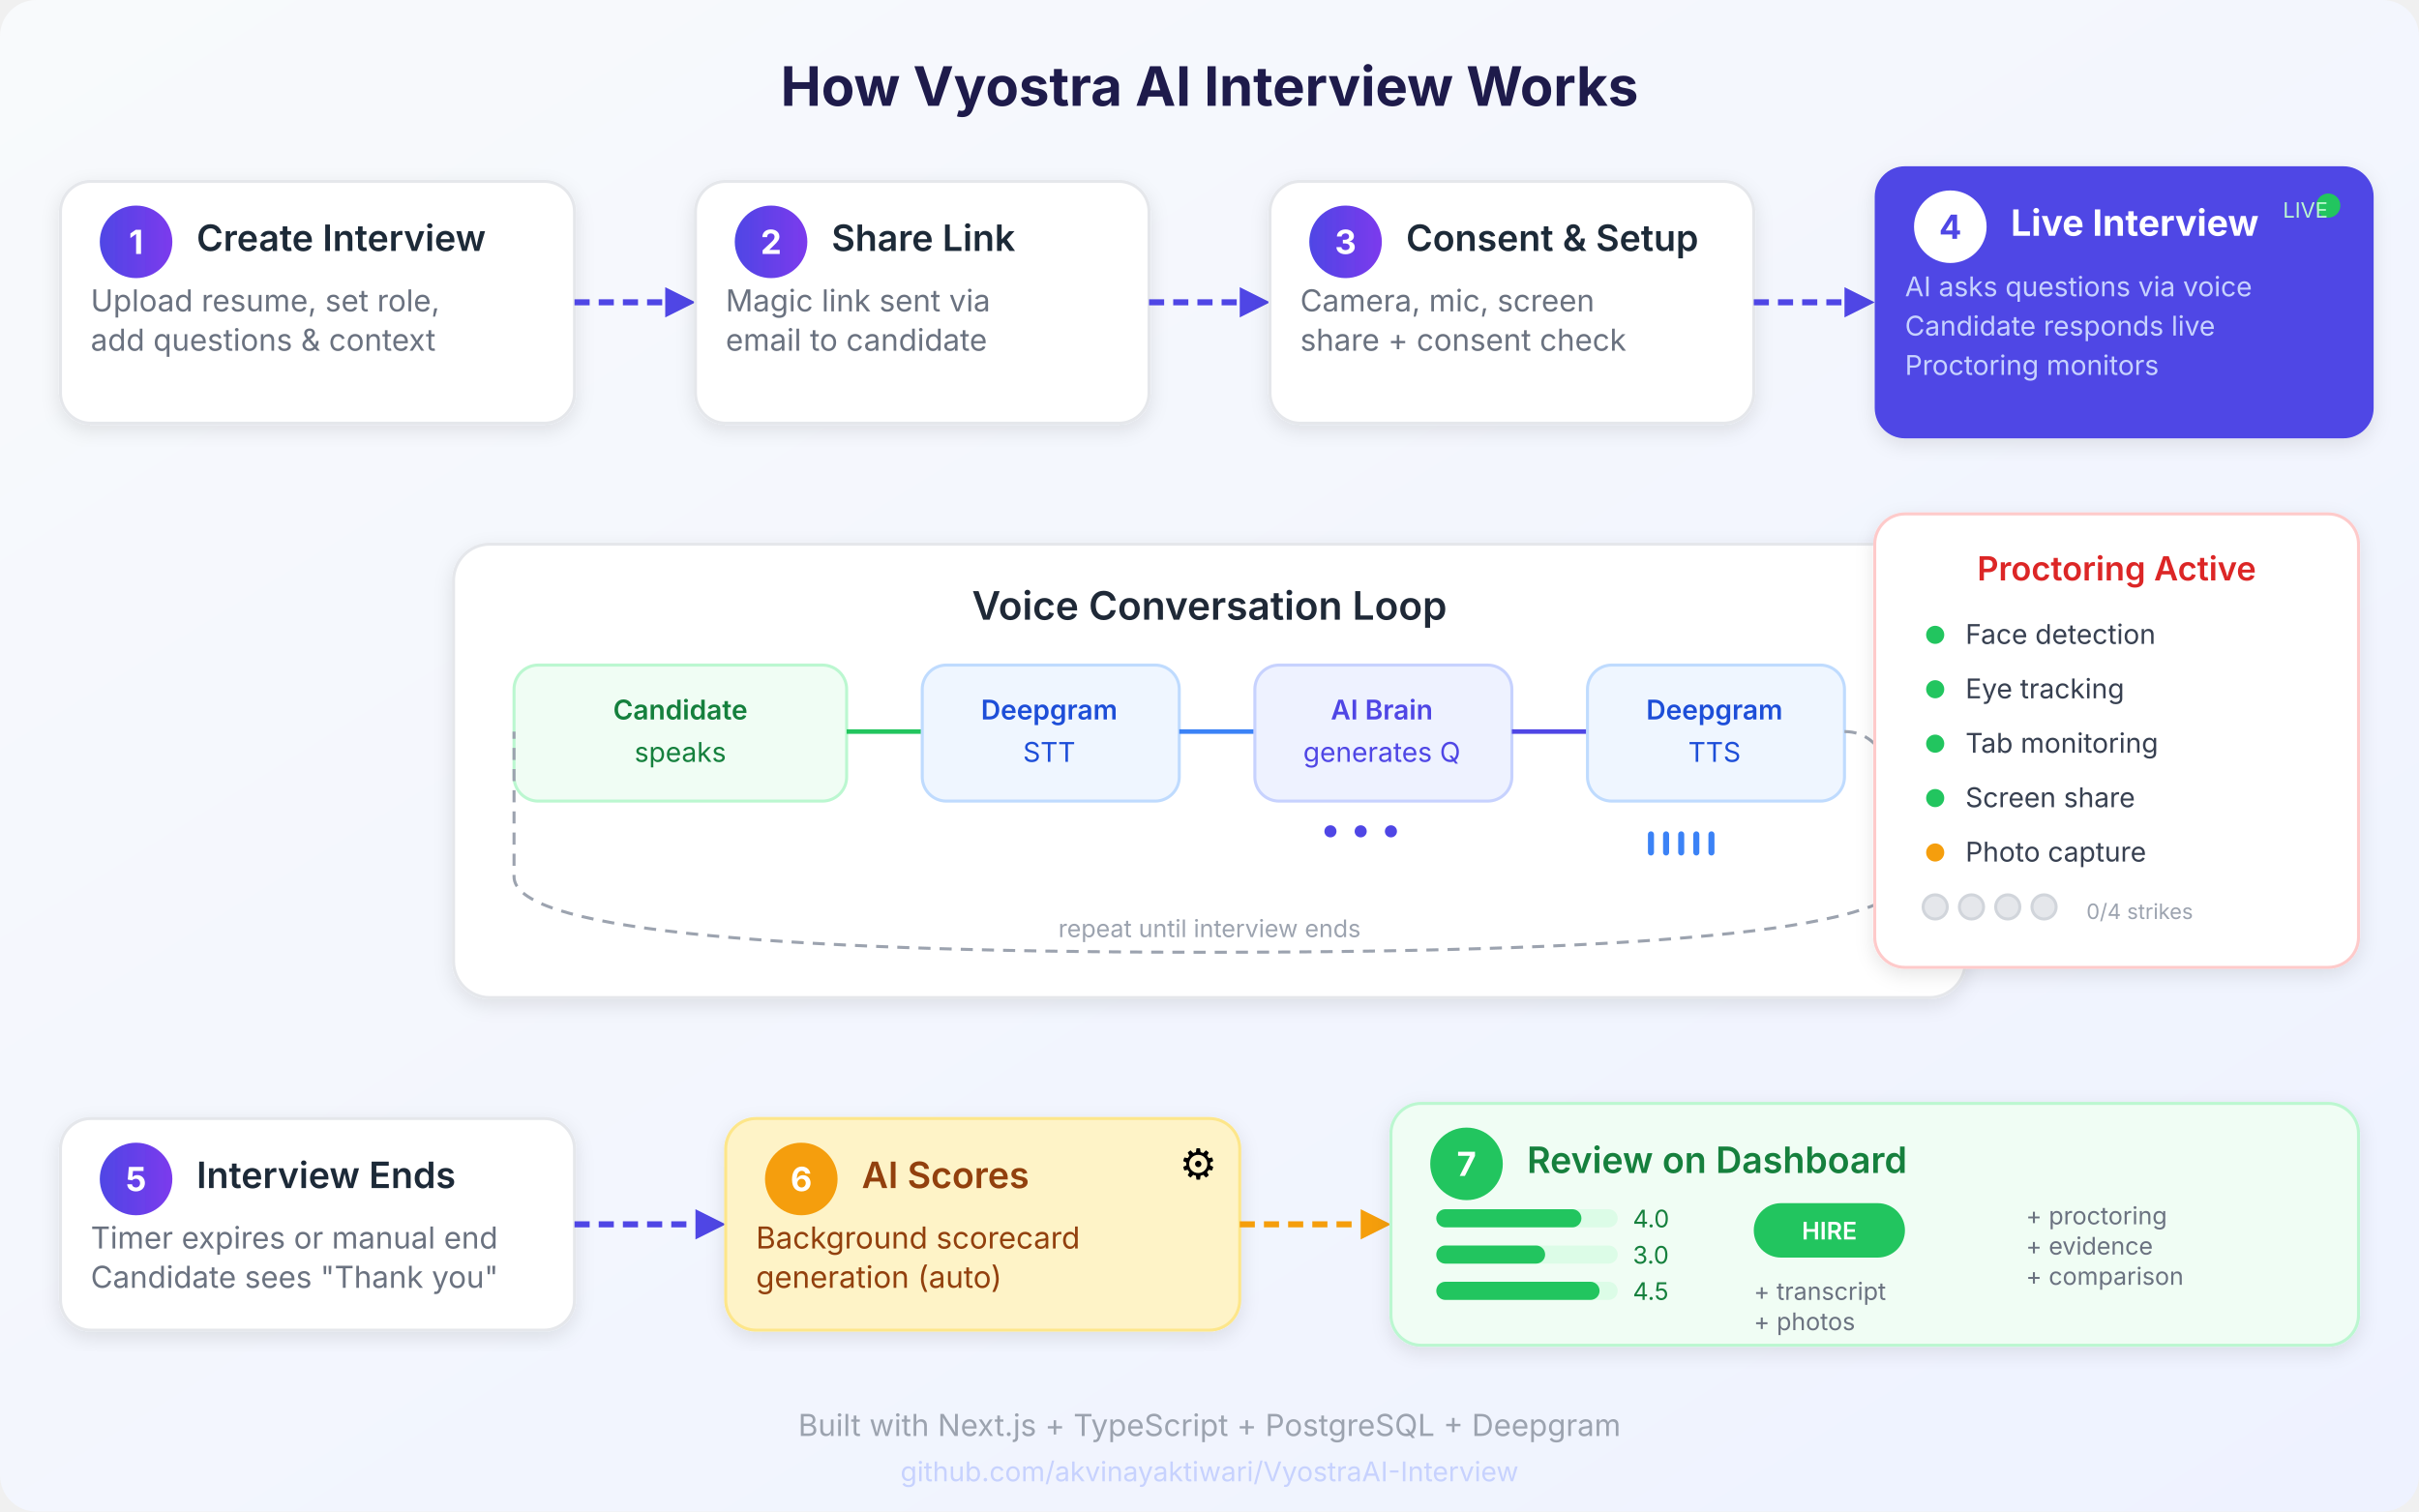
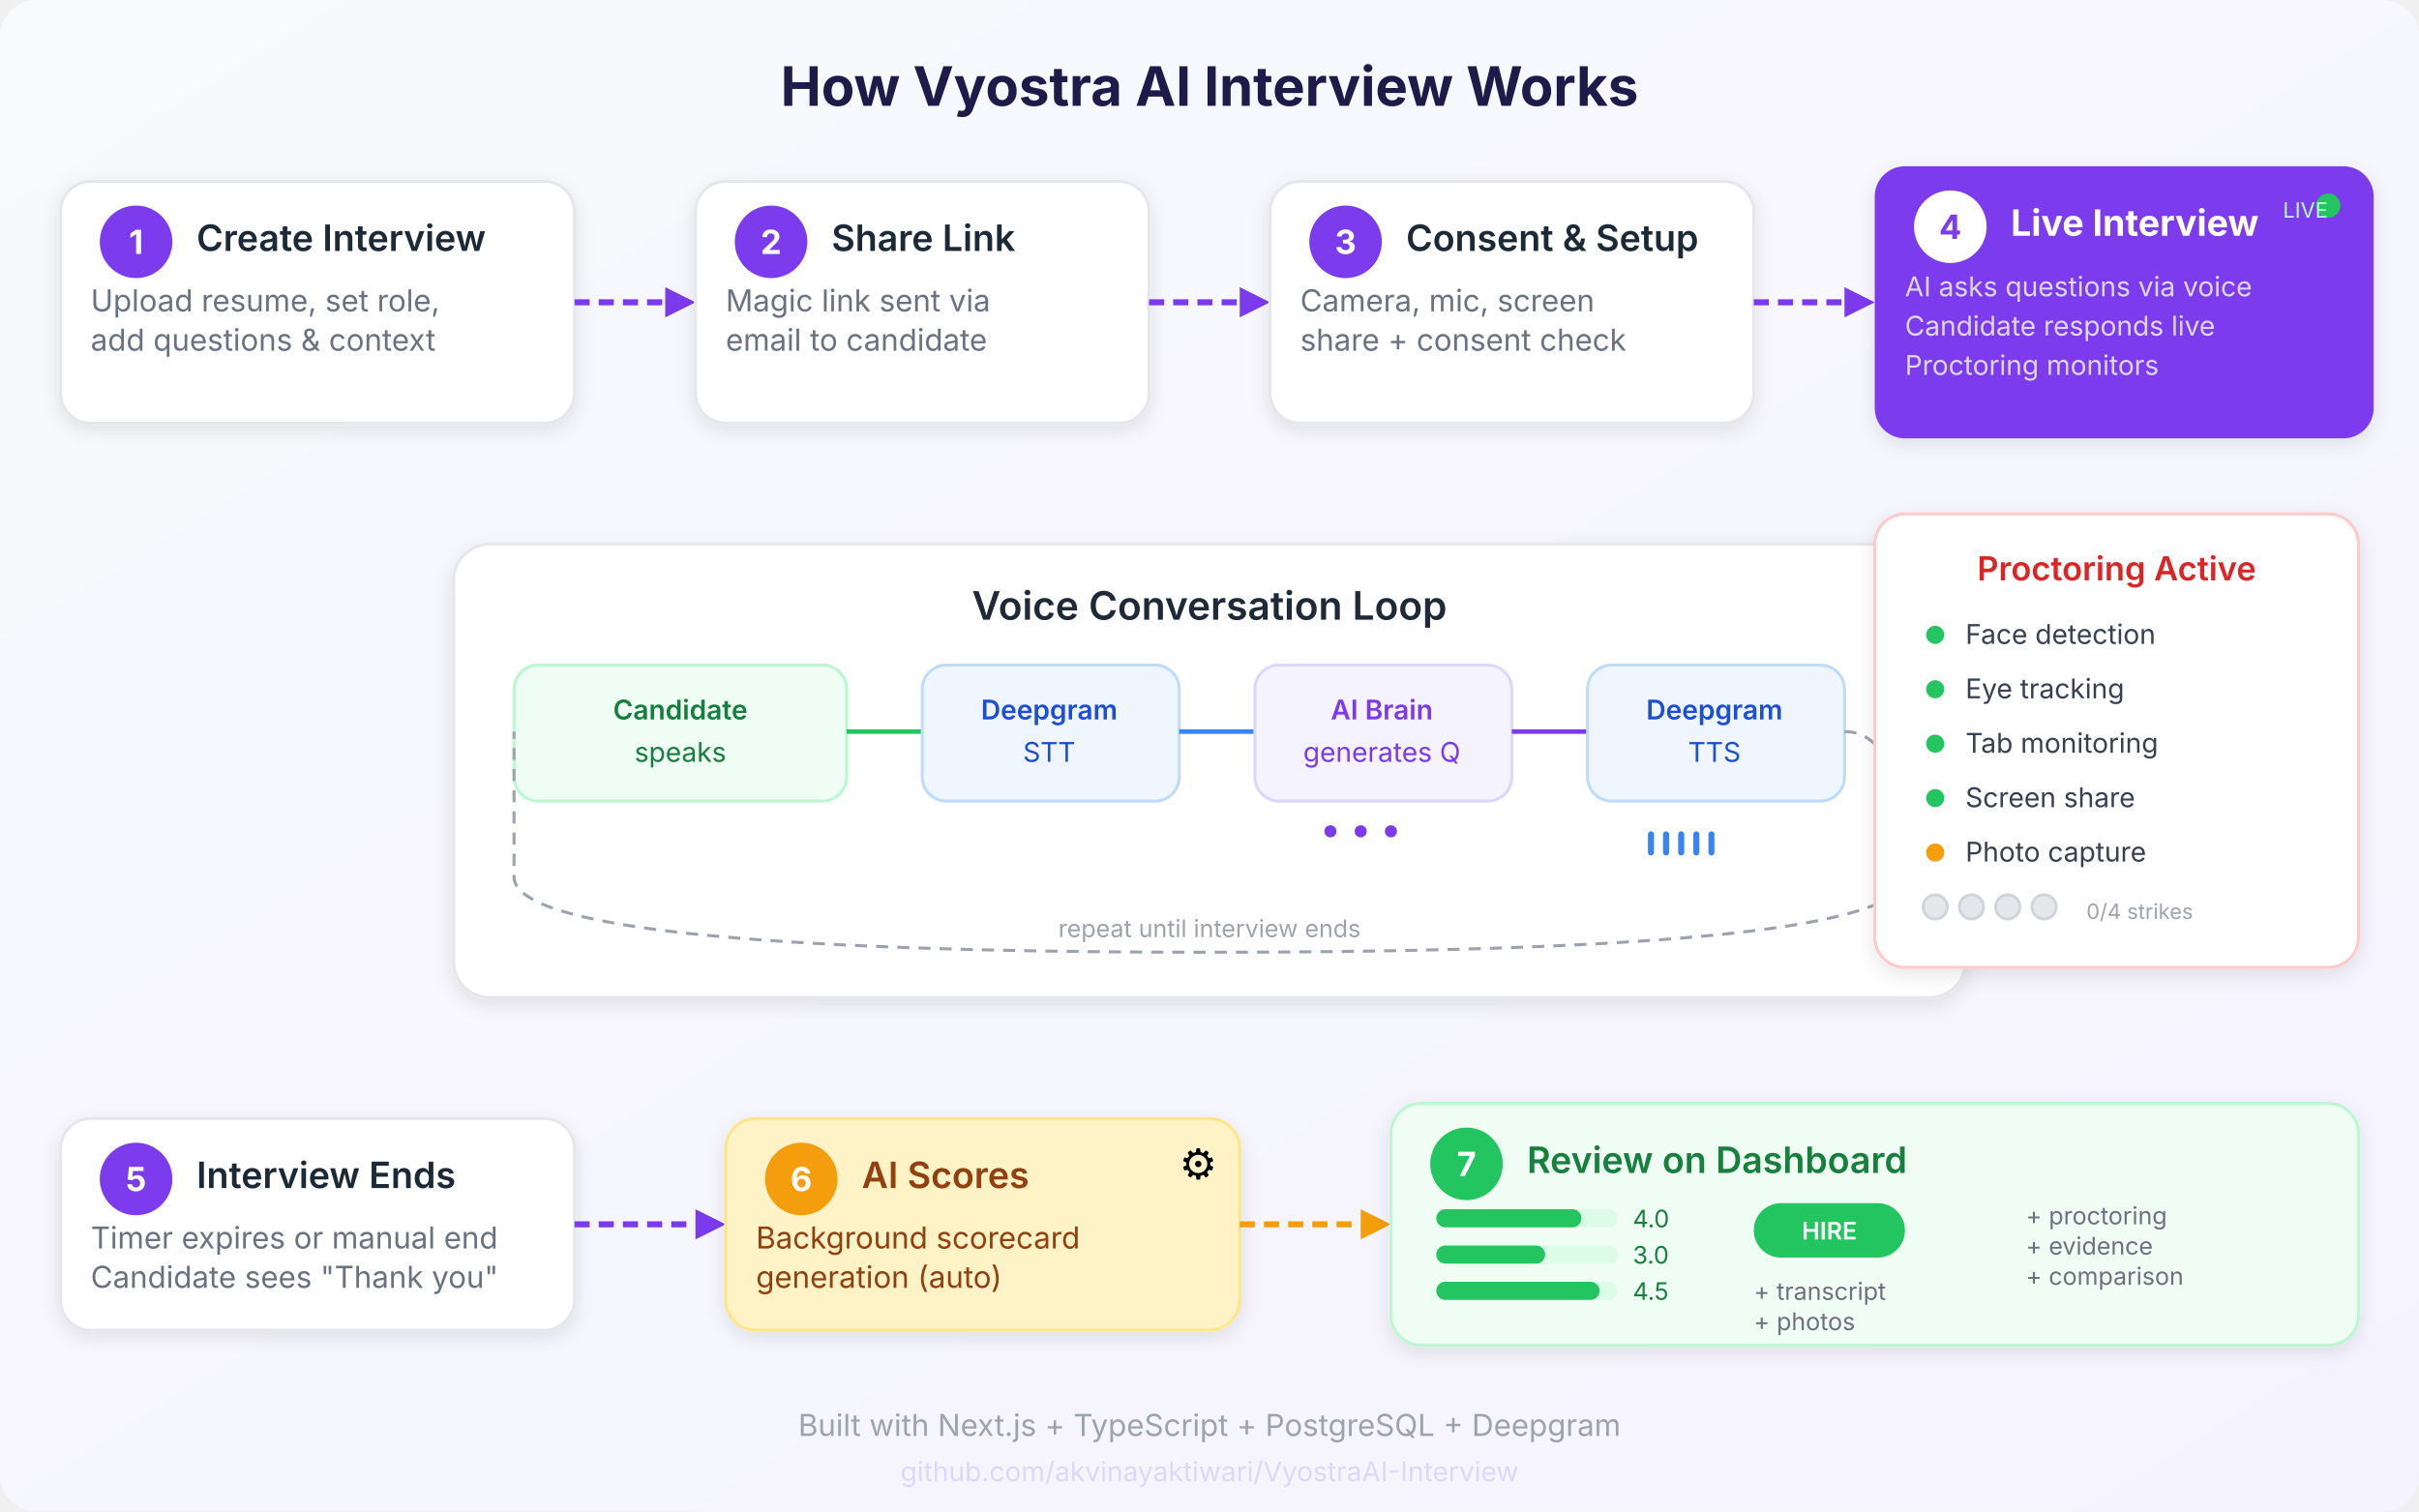
<svg xmlns="http://www.w3.org/2000/svg" viewBox="0 0 800 500" font-family="Inter, system-ui, sans-serif">
  <defs>
    <linearGradient id="bg" x1="0" y1="0" x2="1" y2="1">
      <stop offset="0%" stop-color="#f8fafc" />
-       <stop offset="100%" stop-color="#eef2ff" />
+       <stop offset="100%" stop-color="#f5f3ff" />
    </linearGradient>
    <linearGradient id="indigo" x1="0" y1="0" x2="1" y2="0">
-       <stop offset="0%" stop-color="#4f46e5" />
+       <stop offset="0%" stop-color="#7c3aed" />
      <stop offset="100%" stop-color="#7c3aed" />
    </linearGradient>
    <filter id="shadow">
      <feDropShadow dx="0" dy="2" stdDeviation="3" flood-opacity="0.1" />
    </filter>
  </defs>
  <rect width="800" height="500" fill="url(#bg)" rx="12" />
  <text x="400" y="35" text-anchor="middle" font-size="18" font-weight="700" fill="#1e1b4b">How Vyostra AI Interview Works</text>
  <g filter="url(#shadow)">
    <rect x="20" y="60" width="170" height="80" rx="10" fill="white" stroke="#e5e7eb" />
    <circle cx="45" cy="80" r="12" fill="url(#indigo)" />
    <text x="45" y="84" text-anchor="middle" font-size="11" font-weight="700" fill="white">1</text>
    <text x="65" y="83" font-size="12" font-weight="600" fill="#1f2937">Create Interview</text>
    <text x="30" y="103" font-size="10" fill="#6b7280">Upload resume, set role,</text>
    <text x="30" y="116" font-size="10" fill="#6b7280">add questions &amp; context</text>
  </g>
-   <line x1="190" y1="100" x2="220" y2="100" stroke="#4f46e5" stroke-width="2" stroke-dasharray="5,3">
-     <animate attributeName="stroke-dashoffset" values="0;-8" dur="1s" repeatCount="indefinite" />
-   </line>
-   <polygon points="220,95 230,100 220,105" fill="#4f46e5" />
+   <line x1="190" y1="100" x2="220" y2="100" stroke="#7c3aed" stroke-width="2" stroke-dasharray="5,3">
+     <animate attributeName="stroke-dashoffset" values="0;-8" dur="1s" repeatCount="indefinite" />
+   </line>
+   <polygon points="220,95 230,100 220,105" fill="#7c3aed" />
  <g filter="url(#shadow)">
    <rect x="230" y="60" width="150" height="80" rx="10" fill="white" stroke="#e5e7eb" />
    <circle cx="255" cy="80" r="12" fill="url(#indigo)" />
    <text x="255" y="84" text-anchor="middle" font-size="11" font-weight="700" fill="white">2</text>
    <text x="275" y="83" font-size="12" font-weight="600" fill="#1f2937">Share Link</text>
    <text x="240" y="103" font-size="10" fill="#6b7280">Magic link sent via</text>
    <text x="240" y="116" font-size="10" fill="#6b7280">email to candidate</text>
  </g>
-   <line x1="380" y1="100" x2="410" y2="100" stroke="#4f46e5" stroke-width="2" stroke-dasharray="5,3">
-     <animate attributeName="stroke-dashoffset" values="0;-8" dur="1s" repeatCount="indefinite" />
-   </line>
-   <polygon points="410,95 420,100 410,105" fill="#4f46e5" />
+   <line x1="380" y1="100" x2="410" y2="100" stroke="#7c3aed" stroke-width="2" stroke-dasharray="5,3">
+     <animate attributeName="stroke-dashoffset" values="0;-8" dur="1s" repeatCount="indefinite" />
+   </line>
+   <polygon points="410,95 420,100 410,105" fill="#7c3aed" />
  <g filter="url(#shadow)">
    <rect x="420" y="60" width="160" height="80" rx="10" fill="white" stroke="#e5e7eb" />
    <circle cx="445" cy="80" r="12" fill="url(#indigo)" />
    <text x="445" y="84" text-anchor="middle" font-size="11" font-weight="700" fill="white">3</text>
    <text x="465" y="83" font-size="12" font-weight="600" fill="#1f2937">Consent &amp; Setup</text>
    <text x="430" y="103" font-size="10" fill="#6b7280">Camera, mic, screen</text>
    <text x="430" y="116" font-size="10" fill="#6b7280">share + consent check</text>
  </g>
-   <line x1="580" y1="100" x2="610" y2="100" stroke="#4f46e5" stroke-width="2" stroke-dasharray="5,3">
-     <animate attributeName="stroke-dashoffset" values="0;-8" dur="1s" repeatCount="indefinite" />
-   </line>
-   <polygon points="610,95 620,100 610,105" fill="#4f46e5" />
-   <g filter="url(#shadow)">
-     <rect x="620" y="55" width="165" height="90" rx="10" fill="#4f46e5" />
+   <line x1="580" y1="100" x2="610" y2="100" stroke="#7c3aed" stroke-width="2" stroke-dasharray="5,3">
+     <animate attributeName="stroke-dashoffset" values="0;-8" dur="1s" repeatCount="indefinite" />
+   </line>
+   <polygon points="610,95 620,100 610,105" fill="#7c3aed" />
+   <g filter="url(#shadow)">
+     <rect x="620" y="55" width="165" height="90" rx="10" fill="#7c3aed" />
    <circle cx="645" cy="75" r="12" fill="white" />
-     <text x="645" y="79" text-anchor="middle" font-size="11" font-weight="700" fill="#4f46e5">4</text>
+     <text x="645" y="79" text-anchor="middle" font-size="11" font-weight="700" fill="#7c3aed">4</text>
    <text x="665" y="78" font-size="12" font-weight="700" fill="white">Live Interview</text>
-     <text x="630" y="98" font-size="9" fill="#c7d2fe">AI asks questions via voice</text>
-     <text x="630" y="111" font-size="9" fill="#c7d2fe">Candidate responds live</text>
-     <text x="630" y="124" font-size="9" fill="#c7d2fe">Proctoring monitors</text>
+     <text x="630" y="98" font-size="9" fill="#ddd6fe">AI asks questions via voice</text>
+     <text x="630" y="111" font-size="9" fill="#ddd6fe">Candidate responds live</text>
+     <text x="630" y="124" font-size="9" fill="#ddd6fe">Proctoring monitors</text>
    <circle cx="770" cy="68" r="4" fill="#22c55e">
      <animate attributeName="r" values="3;5;3" dur="1.5s" repeatCount="indefinite" />
      <animate attributeName="opacity" values="1;0.5;1" dur="1.5s" repeatCount="indefinite" />
    </circle>
    <text x="755" y="72" font-size="7" fill="#bbf7d0">LIVE</text>
  </g>
  <g transform="translate(150, 180)">
    <rect width="500" height="150" rx="12" fill="white" stroke="#e5e7eb" filter="url(#shadow)" />
    <text x="250" y="25" text-anchor="middle" font-size="13" font-weight="600" fill="#1f2937">Voice Conversation Loop</text>
    <rect x="20" y="40" width="110" height="45" rx="8" fill="#f0fdf4" stroke="#bbf7d0" />
    <text x="75" y="58" text-anchor="middle" font-size="9" font-weight="600" fill="#15803d">Candidate</text>
    <text x="75" y="72" text-anchor="middle" font-size="9" fill="#15803d">speaks</text>
    <line x1="130" y1="62" x2="155" y2="62" stroke="#22c55e" stroke-width="1.5" marker-end="url(#arrowGreen)">
      <animate attributeName="stroke-dashoffset" values="0;-6" dur="0.8s" repeatCount="indefinite" />
    </line>
    <rect x="155" y="40" width="85" height="45" rx="8" fill="#eff6ff" stroke="#bfdbfe" />
    <text x="197" y="58" text-anchor="middle" font-size="9" font-weight="600" fill="#1d4ed8">Deepgram</text>
    <text x="197" y="72" text-anchor="middle" font-size="9" fill="#1d4ed8">STT</text>
    <line x1="240" y1="62" x2="265" y2="62" stroke="#3b82f6" stroke-width="1.5" />
-     <rect x="265" y="40" width="85" height="45" rx="8" fill="#eef2ff" stroke="#c7d2fe" />
-     <text x="307" y="58" text-anchor="middle" font-size="9" font-weight="600" fill="#4f46e5">AI Brain</text>
-     <text x="307" y="72" text-anchor="middle" font-size="9" fill="#4f46e5">generates Q</text>
+     <rect x="265" y="40" width="85" height="45" rx="8" fill="#f5f3ff" stroke="#ddd6fe" />
+     <text x="307" y="58" text-anchor="middle" font-size="9" font-weight="600" fill="#7c3aed">AI Brain</text>
+     <text x="307" y="72" text-anchor="middle" font-size="9" fill="#7c3aed">generates Q</text>
    <g>
-       <circle cx="290" cy="95" r="2" fill="#4f46e5">
+       <circle cx="290" cy="95" r="2" fill="#7c3aed">
        <animate attributeName="opacity" values="0.3;1;0.3" dur="1.2s" repeatCount="indefinite" />
      </circle>
-       <circle cx="300" cy="95" r="2" fill="#4f46e5">
+       <circle cx="300" cy="95" r="2" fill="#7c3aed">
        <animate attributeName="opacity" values="0.3;1;0.3" dur="1.2s" begin="0.2s" repeatCount="indefinite" />
      </circle>
-       <circle cx="310" cy="95" r="2" fill="#4f46e5">
+       <circle cx="310" cy="95" r="2" fill="#7c3aed">
        <animate attributeName="opacity" values="0.3;1;0.3" dur="1.2s" begin="0.4s" repeatCount="indefinite" />
      </circle>
    </g>
-     <line x1="350" y1="62" x2="375" y2="62" stroke="#4f46e5" stroke-width="1.5" />
+     <line x1="350" y1="62" x2="375" y2="62" stroke="#7c3aed" stroke-width="1.5" />
    <rect x="375" y="40" width="85" height="45" rx="8" fill="#eff6ff" stroke="#bfdbfe" />
    <text x="417" y="58" text-anchor="middle" font-size="9" font-weight="600" fill="#1d4ed8">Deepgram</text>
    <text x="417" y="72" text-anchor="middle" font-size="9" fill="#1d4ed8">TTS</text>
    <g transform="translate(395, 95)">
      <rect x="0" y="0" width="2" height="8" rx="1" fill="#3b82f6">
        <animate attributeName="height" values="4;10;4" dur="0.6s" repeatCount="indefinite" />
        <animate attributeName="y" values="2;-1;2" dur="0.6s" repeatCount="indefinite" />
      </rect>
      <rect x="5" y="0" width="2" height="8" rx="1" fill="#3b82f6">
        <animate attributeName="height" values="6;3;6" dur="0.6s" begin="0.1s" repeatCount="indefinite" />
        <animate attributeName="y" values="1;3;1" dur="0.6s" begin="0.1s" repeatCount="indefinite" />
      </rect>
      <rect x="10" y="0" width="2" height="8" rx="1" fill="#3b82f6">
        <animate attributeName="height" values="4;10;4" dur="0.6s" begin="0.2s" repeatCount="indefinite" />
        <animate attributeName="y" values="2;-1;2" dur="0.6s" begin="0.2s" repeatCount="indefinite" />
      </rect>
      <rect x="15" y="0" width="2" height="8" rx="1" fill="#3b82f6">
        <animate attributeName="height" values="6;3;6" dur="0.6s" begin="0.3s" repeatCount="indefinite" />
        <animate attributeName="y" values="1;3;1" dur="0.6s" begin="0.3s" repeatCount="indefinite" />
      </rect>
      <rect x="20" y="0" width="2" height="8" rx="1" fill="#3b82f6">
        <animate attributeName="height" values="4;10;4" dur="0.6s" begin="0.4s" repeatCount="indefinite" />
        <animate attributeName="y" values="2;-1;2" dur="0.6s" begin="0.4s" repeatCount="indefinite" />
      </rect>
    </g>
    <path d="M 460 62 Q 480 62 480 110 Q 480 135 250 135 Q 20 135 20 110 Q 20 85 20 62" fill="none" stroke="#9ca3af" stroke-width="1" stroke-dasharray="4,3">
      <animate attributeName="stroke-dashoffset" values="0;-7" dur="2s" repeatCount="indefinite" />
    </path>
    <text x="250" y="130" text-anchor="middle" font-size="8" fill="#9ca3af">repeat until interview ends</text>
  </g>
  <g filter="url(#shadow)">
    <rect x="20" y="370" width="170" height="70" rx="10" fill="white" stroke="#e5e7eb" />
    <circle cx="45" cy="390" r="12" fill="url(#indigo)" />
    <text x="45" y="394" text-anchor="middle" font-size="11" font-weight="700" fill="white">5</text>
    <text x="65" y="393" font-size="12" font-weight="600" fill="#1f2937">Interview Ends</text>
    <text x="30" y="413" font-size="10" fill="#6b7280">Timer expires or manual end</text>
    <text x="30" y="426" font-size="10" fill="#6b7280">Candidate sees "Thank you"</text>
  </g>
-   <line x1="190" y1="405" x2="230" y2="405" stroke="#4f46e5" stroke-width="2" stroke-dasharray="5,3">
-     <animate attributeName="stroke-dashoffset" values="0;-8" dur="1s" repeatCount="indefinite" />
-   </line>
-   <polygon points="230,400 240,405 230,410" fill="#4f46e5" />
+   <line x1="190" y1="405" x2="230" y2="405" stroke="#7c3aed" stroke-width="2" stroke-dasharray="5,3">
+     <animate attributeName="stroke-dashoffset" values="0;-8" dur="1s" repeatCount="indefinite" />
+   </line>
+   <polygon points="230,400 240,405 230,410" fill="#7c3aed" />
  <g filter="url(#shadow)">
    <rect x="240" y="370" width="170" height="70" rx="10" fill="#fef3c7" stroke="#fde68a" />
    <circle cx="265" cy="390" r="12" fill="#f59e0b" />
    <text x="265" y="394" text-anchor="middle" font-size="11" font-weight="700" fill="white">6</text>
    <text x="285" y="393" font-size="12" font-weight="600" fill="#92400e">AI Scores</text>
    <text x="250" y="413" font-size="10" fill="#92400e">Background scorecard</text>
    <text x="250" y="426" font-size="10" fill="#92400e">generation (auto)</text>
    <g transform="translate(390, 390)">
      <animateTransform attributeName="transform" type="rotate" from="0 390 390" to="360 390 390" dur="3s" repeatCount="indefinite" additive="sum" />
      <text font-size="14">⚙</text>
    </g>
  </g>
  <line x1="410" y1="405" x2="450" y2="405" stroke="#f59e0b" stroke-width="2" stroke-dasharray="5,3">
    <animate attributeName="stroke-dashoffset" values="0;-8" dur="1s" repeatCount="indefinite" />
  </line>
  <polygon points="450,400 460,405 450,410" fill="#f59e0b" />
  <g filter="url(#shadow)">
    <rect x="460" y="365" width="320" height="80" rx="10" fill="#f0fdf4" stroke="#bbf7d0" />
    <circle cx="485" cy="385" r="12" fill="#22c55e" />
    <text x="485" y="389" text-anchor="middle" font-size="11" font-weight="700" fill="white">7</text>
    <text x="505" y="388" font-size="12" font-weight="600" fill="#15803d">Review on Dashboard</text>
    <rect x="475" y="400" width="60" height="6" rx="3" fill="#dcfce7" />
    <rect x="475" y="400" width="48" height="6" rx="3" fill="#22c55e">
      <animate attributeName="width" values="0;48" dur="1.5s" fill="freeze" />
    </rect>
    <text x="540" y="406" font-size="8" fill="#15803d">4.0</text>
    <rect x="475" y="412" width="60" height="6" rx="3" fill="#dcfce7" />
    <rect x="475" y="412" width="36" height="6" rx="3" fill="#22c55e">
      <animate attributeName="width" values="0;36" dur="1.5s" begin="0.2s" fill="freeze" />
    </rect>
    <text x="540" y="418" font-size="8" fill="#15803d">3.0</text>
    <rect x="475" y="424" width="60" height="6" rx="3" fill="#dcfce7" />
    <rect x="475" y="424" width="54" height="6" rx="3" fill="#22c55e">
      <animate attributeName="width" values="0;54" dur="1.5s" begin="0.4s" fill="freeze" />
    </rect>
    <text x="540" y="430" font-size="8" fill="#15803d">4.5</text>
    <rect x="580" y="398" width="50" height="18" rx="9" fill="#22c55e" />
    <text x="605" y="410" text-anchor="middle" font-size="8" font-weight="600" fill="white">HIRE</text>
    <text x="580" y="430" font-size="8" fill="#6b7280">+ transcript</text>
    <text x="580" y="440" font-size="8" fill="#6b7280">+ photos</text>
    <text x="670" y="405" font-size="8" fill="#6b7280">+ proctoring</text>
    <text x="670" y="415" font-size="8" fill="#6b7280">+ evidence</text>
    <text x="670" y="425" font-size="8" fill="#6b7280">+ comparison</text>
  </g>
  <g filter="url(#shadow)">
    <rect x="620" y="170" width="160" height="150" rx="10" fill="white" stroke="#fecaca" />
    <text x="700" y="192" text-anchor="middle" font-size="11" font-weight="600" fill="#dc2626">Proctoring Active</text>
    <circle cx="640" cy="210" r="3" fill="#22c55e">
      <animate attributeName="fill" values="#22c55e;#22c55e;#22c55e" dur="2s" repeatCount="indefinite" />
    </circle>
    <text x="650" y="213" font-size="9" fill="#374151">Face detection</text>
    <circle cx="640" cy="228" r="3" fill="#22c55e" />
    <text x="650" y="231" font-size="9" fill="#374151">Eye tracking</text>
    <circle cx="640" cy="246" r="3" fill="#22c55e" />
    <text x="650" y="249" font-size="9" fill="#374151">Tab monitoring</text>
    <circle cx="640" cy="264" r="3" fill="#22c55e" />
    <text x="650" y="267" font-size="9" fill="#374151">Screen share</text>
    <circle cx="640" cy="282" r="3" fill="#f59e0b">
      <animate attributeName="fill" values="#22c55e;#f59e0b;#22c55e" dur="3s" repeatCount="indefinite" />
    </circle>
    <text x="650" y="285" font-size="9" fill="#374151">Photo capture</text>
    <g transform="translate(640, 300)">
      <circle cx="0" cy="0" r="4" fill="#e5e7eb" stroke="#d1d5db" />
      <circle cx="12" cy="0" r="4" fill="#e5e7eb" stroke="#d1d5db" />
      <circle cx="24" cy="0" r="4" fill="#e5e7eb" stroke="#d1d5db" />
      <circle cx="36" cy="0" r="4" fill="#e5e7eb" stroke="#d1d5db" />
      <text x="50" y="4" font-size="7" fill="#9ca3af">0/4 strikes</text>
    </g>
  </g>
  <text x="400" y="475" text-anchor="middle" font-size="10" fill="#9ca3af">Built with Next.js + TypeScript + PostgreSQL + Deepgram</text>
-   <text x="400" y="490" text-anchor="middle" font-size="9" fill="#c7d2fe">github.com/akvinayaktiwari/VyostraAI-Interview</text>
+   <text x="400" y="490" text-anchor="middle" font-size="9" fill="#ddd6fe">github.com/akvinayaktiwari/VyostraAI-Interview</text>
</svg>
